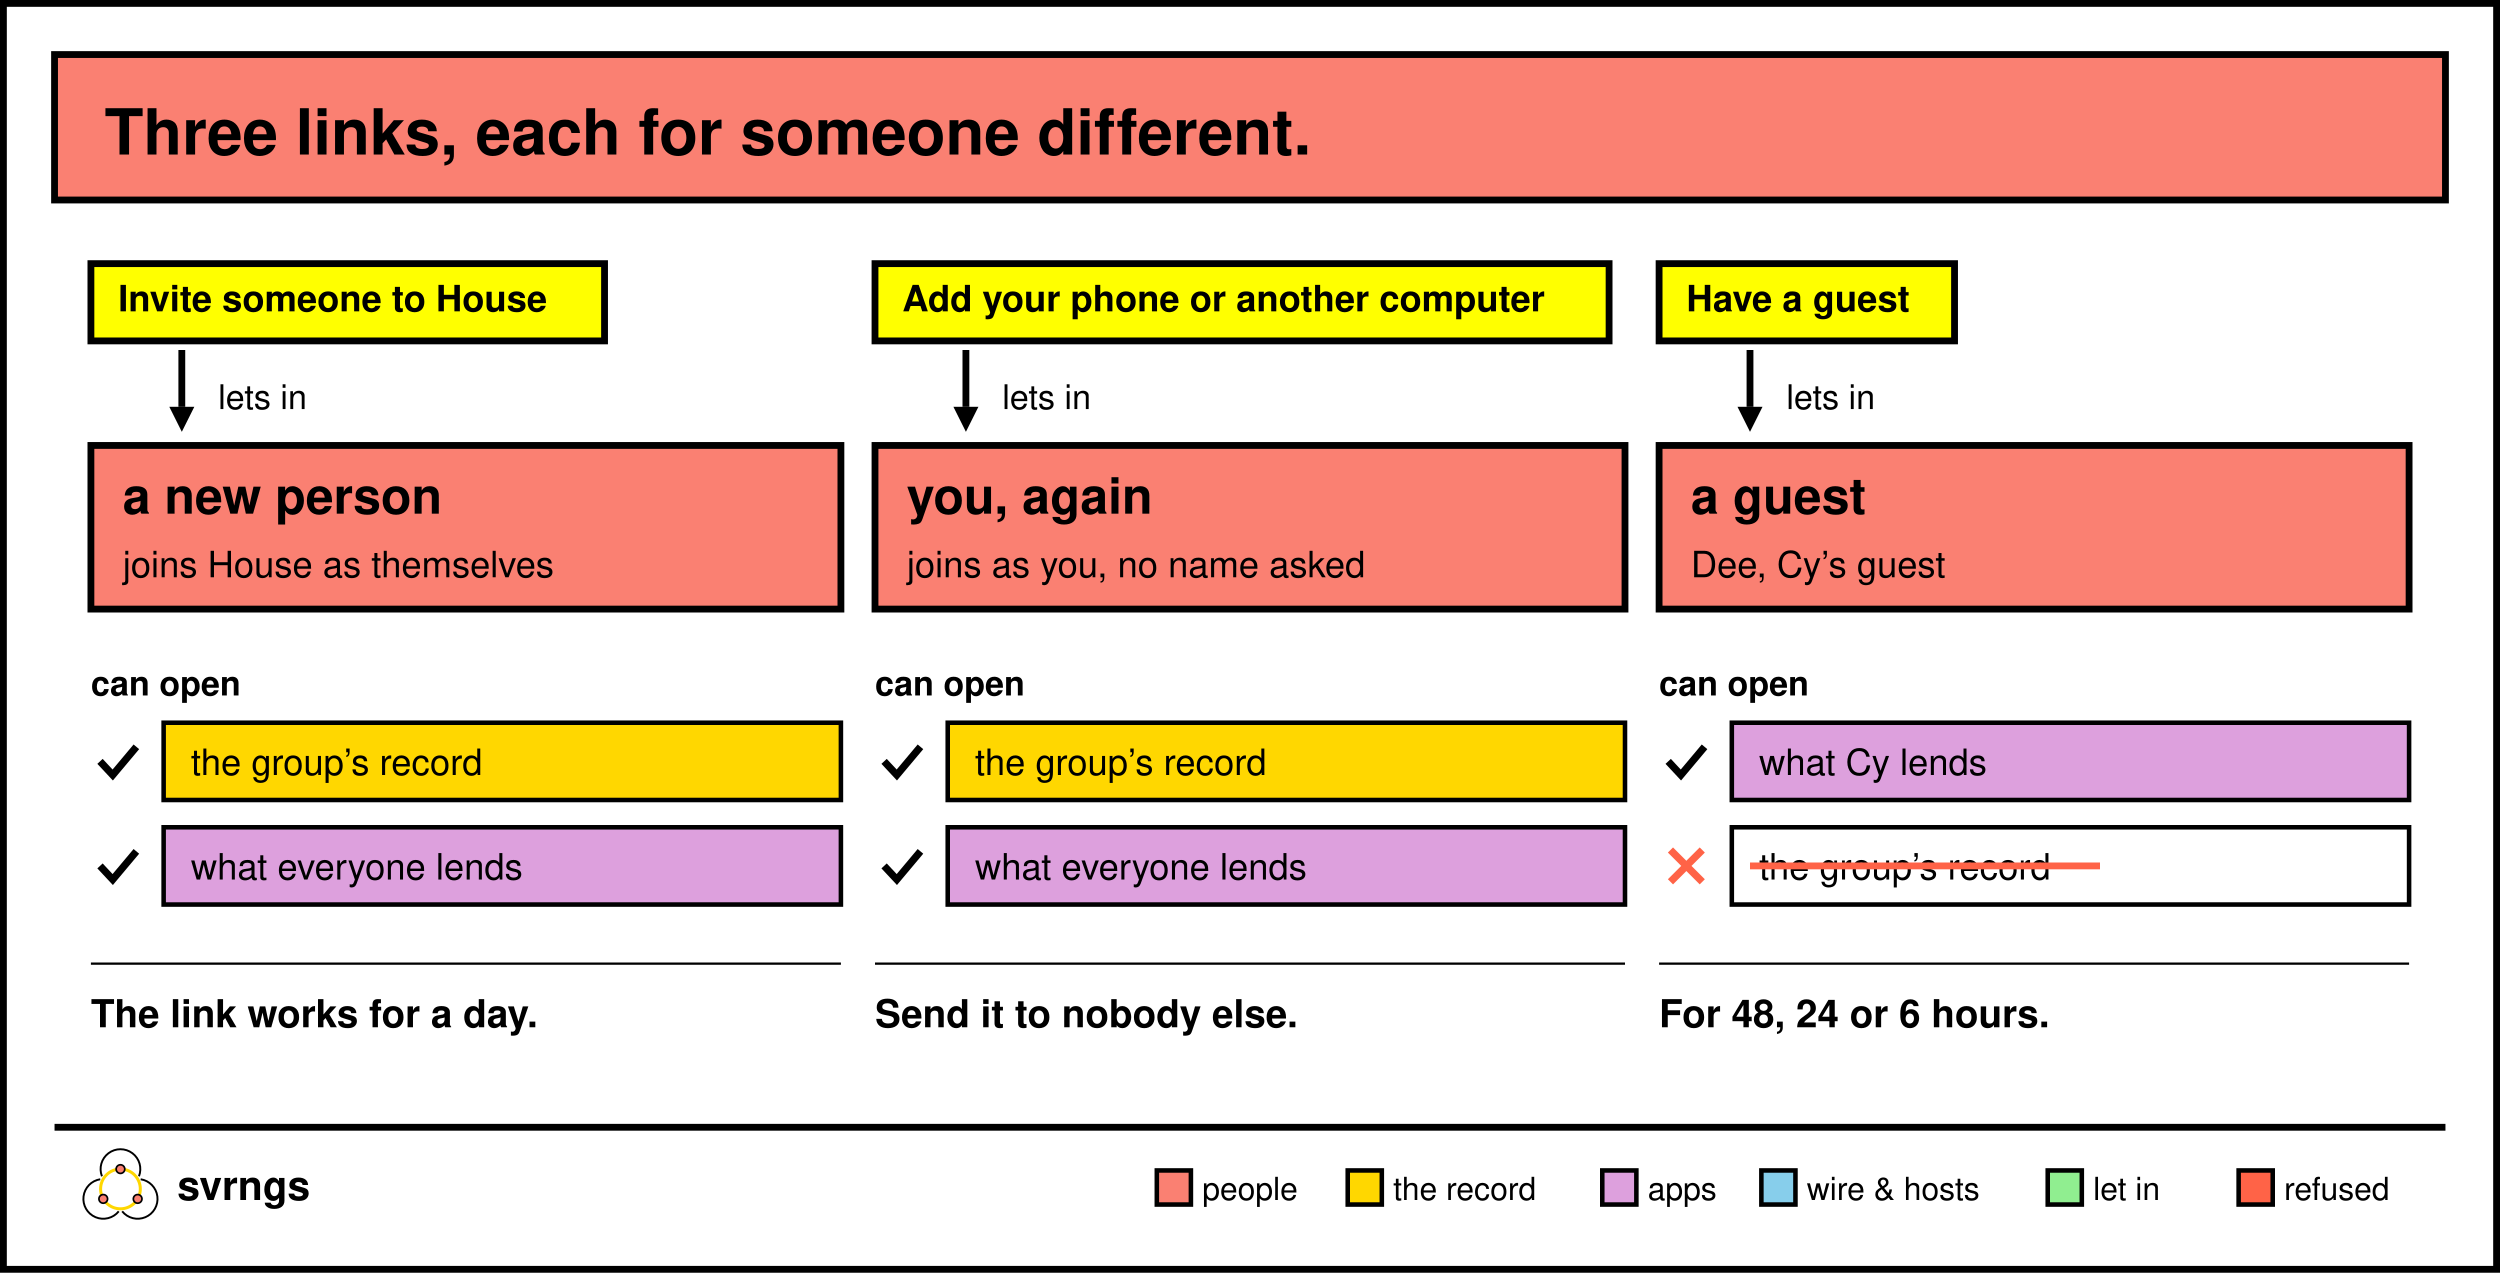
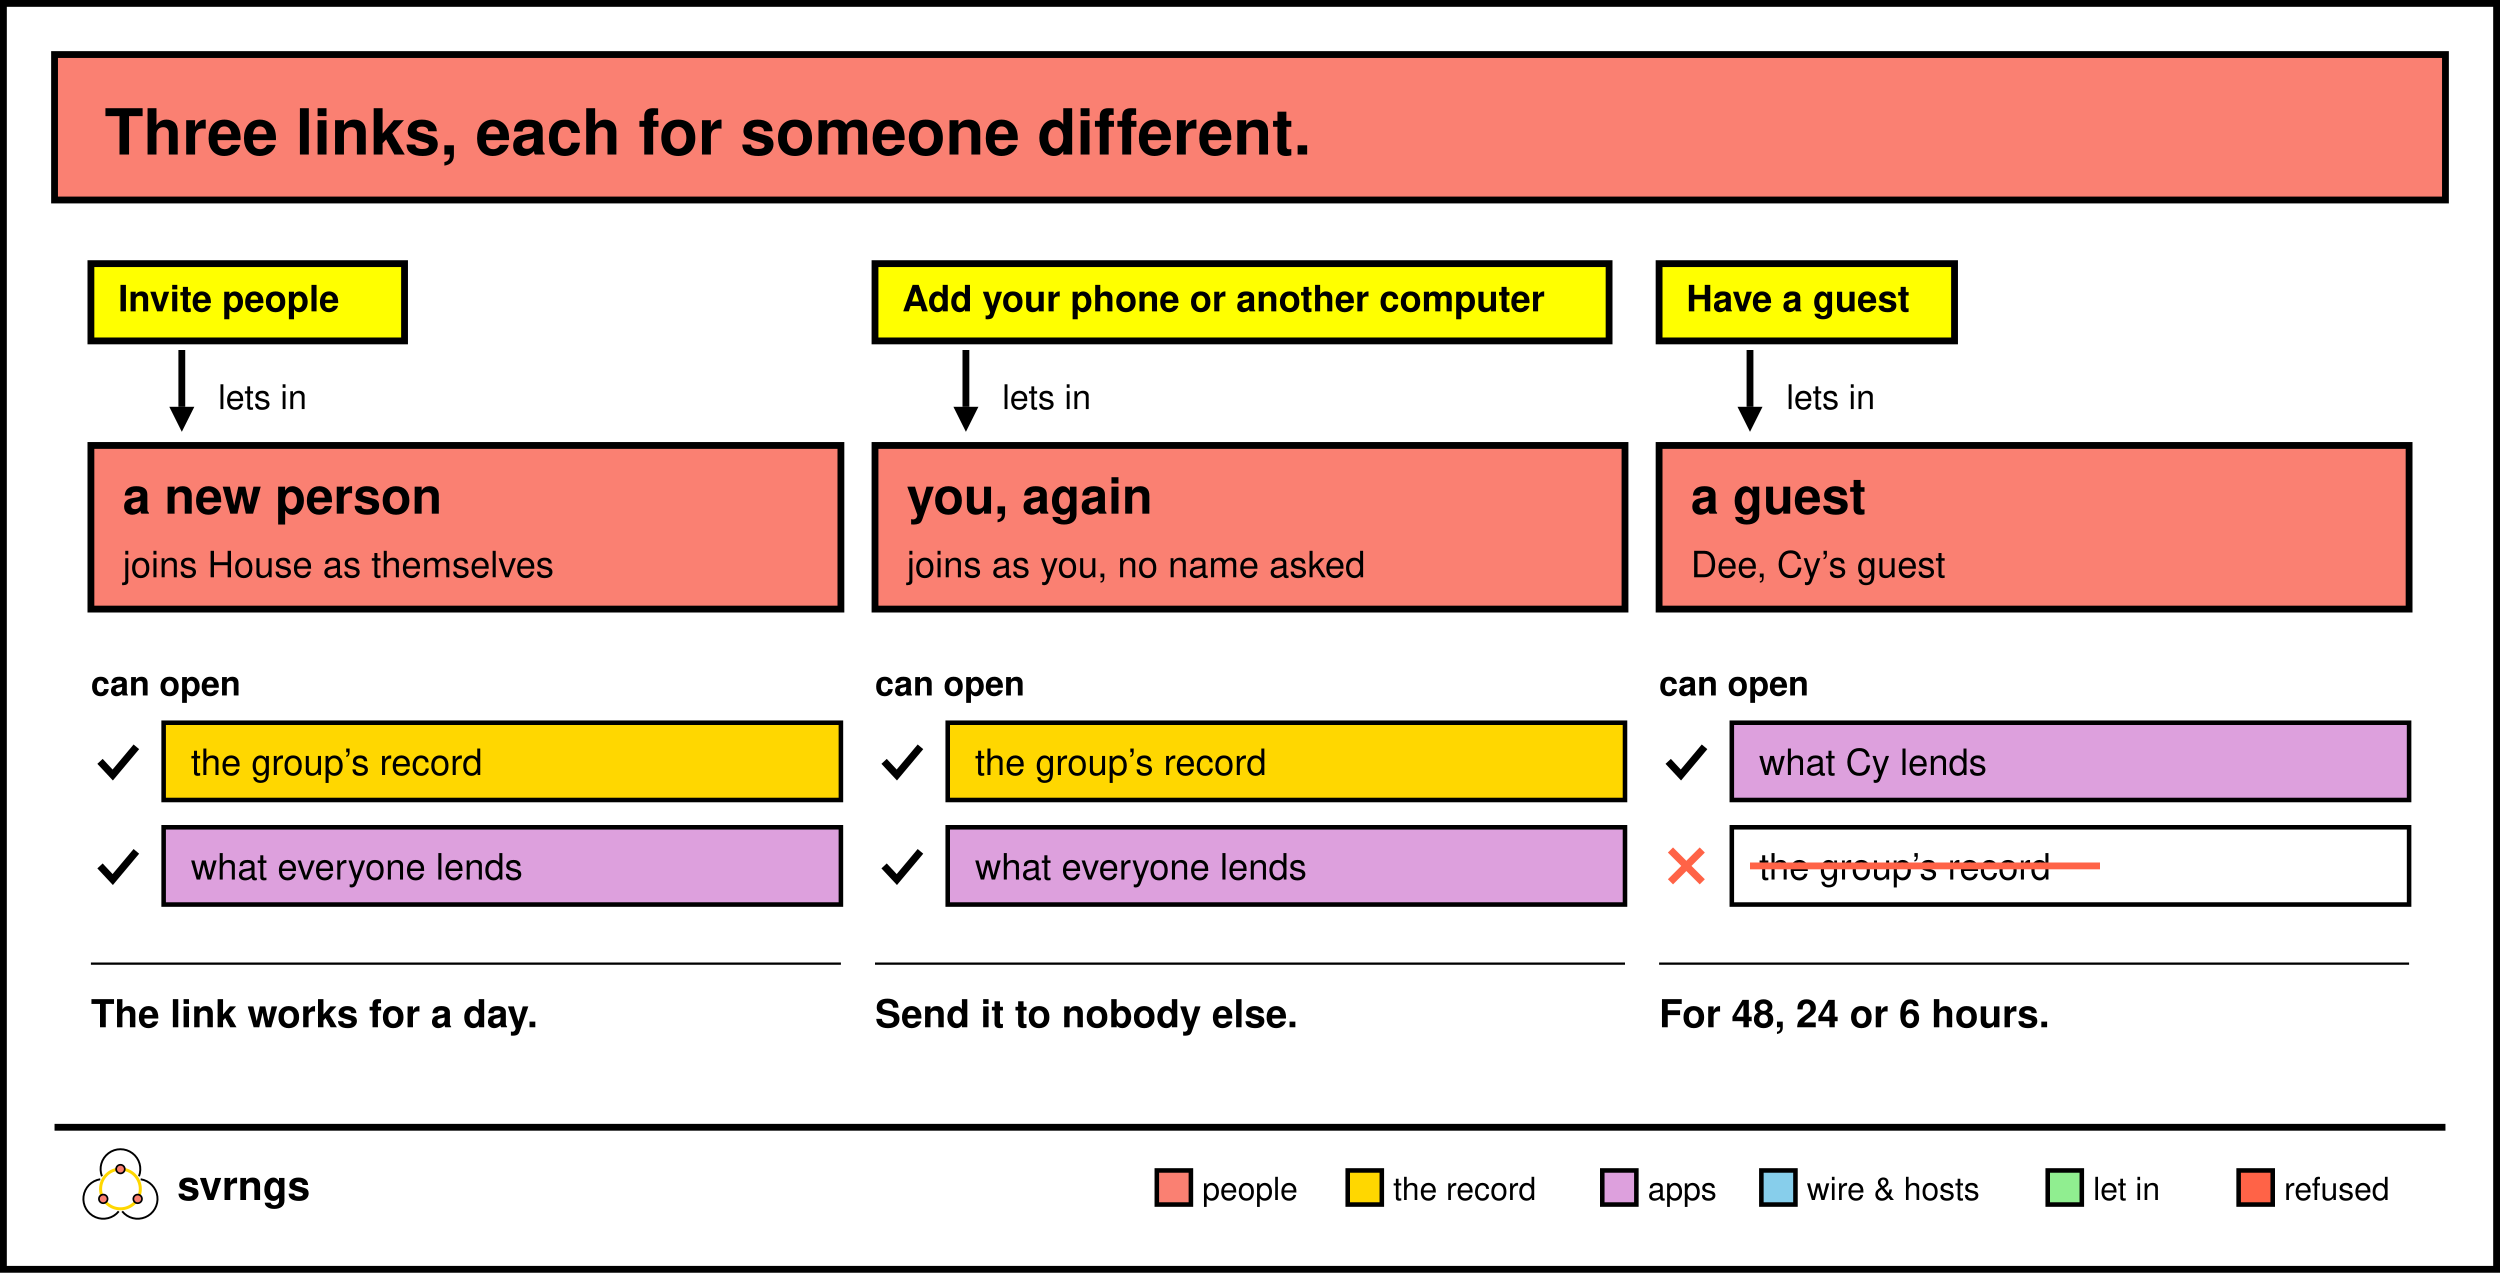
<svg xmlns="http://www.w3.org/2000/svg" viewBox="0 0 1100 560" width="1100" height="560" role="img" aria-labelledby="t d">
  <rect x="0" y="0" width="1100" height="560" fill="white" />
  <rect x="1.5" y="1.5" width="1097" height="557" fill="none" stroke="black" stroke-width="3" />
  <rect x="24" y="24" width="1052" height="64" fill="salmon" stroke="black" stroke-width="3" />
  <text x="46" y="68" font-family="system-ui, -apple-system, 'Segoe UI', Helvetica, Arial, sans-serif" font-size="28" font-weight="900" text-anchor="start" fill="black">Three links, each for someone different.</text>
-   <rect x="40" y="116" width="226" height="34" fill="yellow" stroke="black" stroke-width="3" />
-   <text x="52" y="137" font-family="system-ui, -apple-system, 'Segoe UI', Helvetica, Arial, sans-serif" font-size="16" font-weight="700" text-anchor="start" fill="black">Invite someone to House</text>
+   <rect x="40" y="116" width="138" height="34" fill="yellow" stroke="black" stroke-width="3" />
+   <text x="52" y="137" font-family="system-ui, -apple-system, 'Segoe UI', Helvetica, Arial, sans-serif" font-size="16" font-weight="700" text-anchor="start" fill="black">Invite people</text>
  <line x1="80" y1="154" x2="80" y2="179" stroke="black" stroke-width="3" />
  <path d="M80 190 L74.5 179.0 L85.5 179.0 Z" fill="black" />
  <text x="96" y="180" font-family="system-ui, -apple-system, 'Segoe UI', Helvetica, Arial, sans-serif" font-size="15" font-weight="400" text-anchor="start" fill="black">lets in</text>
  <rect x="40" y="196" width="330" height="72" fill="salmon" stroke="black" stroke-width="3" />
  <text x="54" y="226" font-family="system-ui, -apple-system, 'Segoe UI', Helvetica, Arial, sans-serif" font-size="22" font-weight="900" text-anchor="start" fill="black">a new person</text>
  <text x="54" y="254" font-family="system-ui, -apple-system, 'Segoe UI', Helvetica, Arial, sans-serif" font-size="16" font-weight="400" text-anchor="start" fill="black">joins House as themselves</text>
  <text x="40" y="306" font-family="system-ui, -apple-system, 'Segoe UI', Helvetica, Arial, sans-serif" font-size="15" font-weight="700" text-anchor="start" fill="black">can open</text>
  <path d="M44 335 L49.6 341 L60 328.6" fill="none" stroke="black" stroke-width="3.2" />
  <rect x="72" y="318" width="298" height="34" fill="gold" stroke="black" stroke-width="2" />
  <text x="84" y="341" font-family="system-ui, -apple-system, 'Segoe UI', Helvetica, Arial, sans-serif" font-size="16" font-weight="400" text-anchor="start" fill="black">the group’s record</text>
  <path d="M44 381 L49.6 387 L60 374.6" fill="none" stroke="black" stroke-width="3.2" />
  <rect x="72" y="364" width="298" height="34" fill="plum" stroke="black" stroke-width="2" />
  <text x="84" y="387" font-family="system-ui, -apple-system, 'Segoe UI', Helvetica, Arial, sans-serif" font-size="16" font-weight="400" text-anchor="start" fill="black">what everyone lends</text>
  <line x1="40" y1="424" x2="370" y2="424" stroke="black" stroke-width="1" />
  <text x="40" y="452" font-family="system-ui, -apple-system, 'Segoe UI', Helvetica, Arial, sans-serif" font-size="17" font-weight="700" text-anchor="start" fill="black">The link works for a day.</text>
  <rect x="385" y="116" width="323" height="34" fill="yellow" stroke="black" stroke-width="3" />
  <text x="397" y="137" font-family="system-ui, -apple-system, 'Segoe UI', Helvetica, Arial, sans-serif" font-size="16" font-weight="700" text-anchor="start" fill="black">Add your phone or another computer</text>
  <line x1="425" y1="154" x2="425" y2="179" stroke="black" stroke-width="3" />
  <path d="M425 190 L419.5 179.0 L430.5 179.0 Z" fill="black" />
  <text x="441" y="180" font-family="system-ui, -apple-system, 'Segoe UI', Helvetica, Arial, sans-serif" font-size="15" font-weight="400" text-anchor="start" fill="black">lets in</text>
  <rect x="385" y="196" width="330" height="72" fill="salmon" stroke="black" stroke-width="3" />
  <text x="399" y="226" font-family="system-ui, -apple-system, 'Segoe UI', Helvetica, Arial, sans-serif" font-size="22" font-weight="900" text-anchor="start" fill="black">you, again</text>
  <text x="399" y="254" font-family="system-ui, -apple-system, 'Segoe UI', Helvetica, Arial, sans-serif" font-size="16" font-weight="400" text-anchor="start" fill="black">joins as you, no name asked</text>
  <text x="385" y="306" font-family="system-ui, -apple-system, 'Segoe UI', Helvetica, Arial, sans-serif" font-size="15" font-weight="700" text-anchor="start" fill="black">can open</text>
  <path d="M389 335 L394.6 341 L405 328.6" fill="none" stroke="black" stroke-width="3.2" />
  <rect x="417" y="318" width="298" height="34" fill="gold" stroke="black" stroke-width="2" />
  <text x="429" y="341" font-family="system-ui, -apple-system, 'Segoe UI', Helvetica, Arial, sans-serif" font-size="16" font-weight="400" text-anchor="start" fill="black">the group’s record</text>
  <path d="M389 381 L394.6 387 L405 374.6" fill="none" stroke="black" stroke-width="3.2" />
  <rect x="417" y="364" width="298" height="34" fill="plum" stroke="black" stroke-width="2" />
  <text x="429" y="387" font-family="system-ui, -apple-system, 'Segoe UI', Helvetica, Arial, sans-serif" font-size="16" font-weight="400" text-anchor="start" fill="black">what everyone lends</text>
  <line x1="385" y1="424" x2="715" y2="424" stroke="black" stroke-width="1" />
  <text x="385" y="452" font-family="system-ui, -apple-system, 'Segoe UI', Helvetica, Arial, sans-serif" font-size="17" font-weight="700" text-anchor="start" fill="black">Send it to nobody else.</text>
  <rect x="730" y="116" width="130" height="34" fill="yellow" stroke="black" stroke-width="3" />
  <text x="742" y="137" font-family="system-ui, -apple-system, 'Segoe UI', Helvetica, Arial, sans-serif" font-size="16" font-weight="700" text-anchor="start" fill="black">Have a guest</text>
  <line x1="770" y1="154" x2="770" y2="179" stroke="black" stroke-width="3" />
  <path d="M770 190 L764.5 179.0 L775.5 179.0 Z" fill="black" />
  <text x="786" y="180" font-family="system-ui, -apple-system, 'Segoe UI', Helvetica, Arial, sans-serif" font-size="15" font-weight="400" text-anchor="start" fill="black">lets in</text>
  <rect x="730" y="196" width="330" height="72" fill="salmon" stroke="black" stroke-width="3" />
  <text x="744" y="226" font-family="system-ui, -apple-system, 'Segoe UI', Helvetica, Arial, sans-serif" font-size="22" font-weight="900" text-anchor="start" fill="black">a guest</text>
  <text x="744" y="254" font-family="system-ui, -apple-system, 'Segoe UI', Helvetica, Arial, sans-serif" font-size="16" font-weight="400" text-anchor="start" fill="black">Dee, Cy’s guest</text>
  <text x="730" y="306" font-family="system-ui, -apple-system, 'Segoe UI', Helvetica, Arial, sans-serif" font-size="15" font-weight="700" text-anchor="start" fill="black">can open</text>
  <path d="M734 335 L739.6 341 L750 328.6" fill="none" stroke="black" stroke-width="3.2" />
  <rect x="762" y="318" width="298" height="34" fill="plum" stroke="black" stroke-width="2" />
  <text x="774" y="341" font-family="system-ui, -apple-system, 'Segoe UI', Helvetica, Arial, sans-serif" font-size="16" font-weight="400" text-anchor="start" fill="black">what Cy lends</text>
  <path d="M735 374 L749 388 M749 374 L735 388" fill="none" stroke="tomato" stroke-width="3.2" />
  <rect x="762" y="364" width="298" height="34" fill="white" stroke="black" stroke-width="2" />
  <text x="774" y="387" font-family="system-ui, -apple-system, 'Segoe UI', Helvetica, Arial, sans-serif" font-size="16" font-weight="400" text-anchor="start" fill="black">the group’s record</text>
  <line x1="770" y1="381" x2="924" y2="381" stroke="tomato" stroke-width="3" />
  <line x1="730" y1="424" x2="1060" y2="424" stroke="black" stroke-width="1" />
  <text x="730" y="452" font-family="system-ui, -apple-system, 'Segoe UI', Helvetica, Arial, sans-serif" font-size="17" font-weight="700" text-anchor="start" fill="black">For 48, 24 or 6 hours.</text>
  <line x1="24" y1="496" x2="1076" y2="496" stroke="black" stroke-width="3" />
  <g transform="translate(53 523.14) scale(0.19)">
    <circle cx="0" cy="0" r="46" fill="none" stroke="gold" stroke-width="7" />
    <path d="M-42.87 -29.33 A46 46 0 1 1 42.87 -29.33" fill="none" stroke="black" stroke-width="4.5" />
    <path d="M46.84 -22.46 A46 46 0 1 1 3.96 51.79" fill="none" stroke="black" stroke-width="4.5" />
    <path d="M-3.96 51.79 A46 46 0 1 1 -46.84 -22.46" fill="none" stroke="black" stroke-width="4.5" />
    <circle cx="0" cy="-46" r="10" fill="salmon" stroke="black" stroke-width="4" />
    <circle cx="39.84" cy="23" r="10" fill="salmon" stroke="black" stroke-width="4" />
    <circle cx="-39.84" cy="23" r="10" fill="salmon" stroke="black" stroke-width="4" />
  </g>
  <text x="78" y="528" font-family="system-ui, -apple-system, 'Segoe UI', Helvetica, Arial, sans-serif" font-size="18" font-weight="900" text-anchor="start" fill="black">svrngs</text>
  <text x="1005" y="528" font-family="system-ui, -apple-system, 'Segoe UI', Helvetica, Arial, sans-serif" font-size="14" font-weight="400" text-anchor="start" fill="black">refused</text>
  <rect x="985" y="515" width="15" height="15" fill="tomato" stroke="black" stroke-width="2" />
  <text x="921" y="528" font-family="system-ui, -apple-system, 'Segoe UI', Helvetica, Arial, sans-serif" font-size="14" font-weight="400" text-anchor="start" fill="black">let in</text>
  <rect x="901" y="515" width="15" height="15" fill="lightgreen" stroke="black" stroke-width="2" />
  <text x="795" y="528" font-family="system-ui, -apple-system, 'Segoe UI', Helvetica, Arial, sans-serif" font-size="14" font-weight="400" text-anchor="start" fill="black">wire &amp; hosts</text>
  <rect x="775" y="515" width="15" height="15" fill="skyblue" stroke="black" stroke-width="2" />
  <text x="725" y="528" font-family="system-ui, -apple-system, 'Segoe UI', Helvetica, Arial, sans-serif" font-size="14" font-weight="400" text-anchor="start" fill="black">apps</text>
  <rect x="705" y="515" width="15" height="15" fill="plum" stroke="black" stroke-width="2" />
  <text x="613" y="528" font-family="system-ui, -apple-system, 'Segoe UI', Helvetica, Arial, sans-serif" font-size="14" font-weight="400" text-anchor="start" fill="black">the record</text>
  <rect x="593" y="515" width="15" height="15" fill="gold" stroke="black" stroke-width="2" />
  <text x="529" y="528" font-family="system-ui, -apple-system, 'Segoe UI', Helvetica, Arial, sans-serif" font-size="14" font-weight="400" text-anchor="start" fill="black">people</text>
  <rect x="509" y="515" width="15" height="15" fill="salmon" stroke="black" stroke-width="2" />
</svg>
